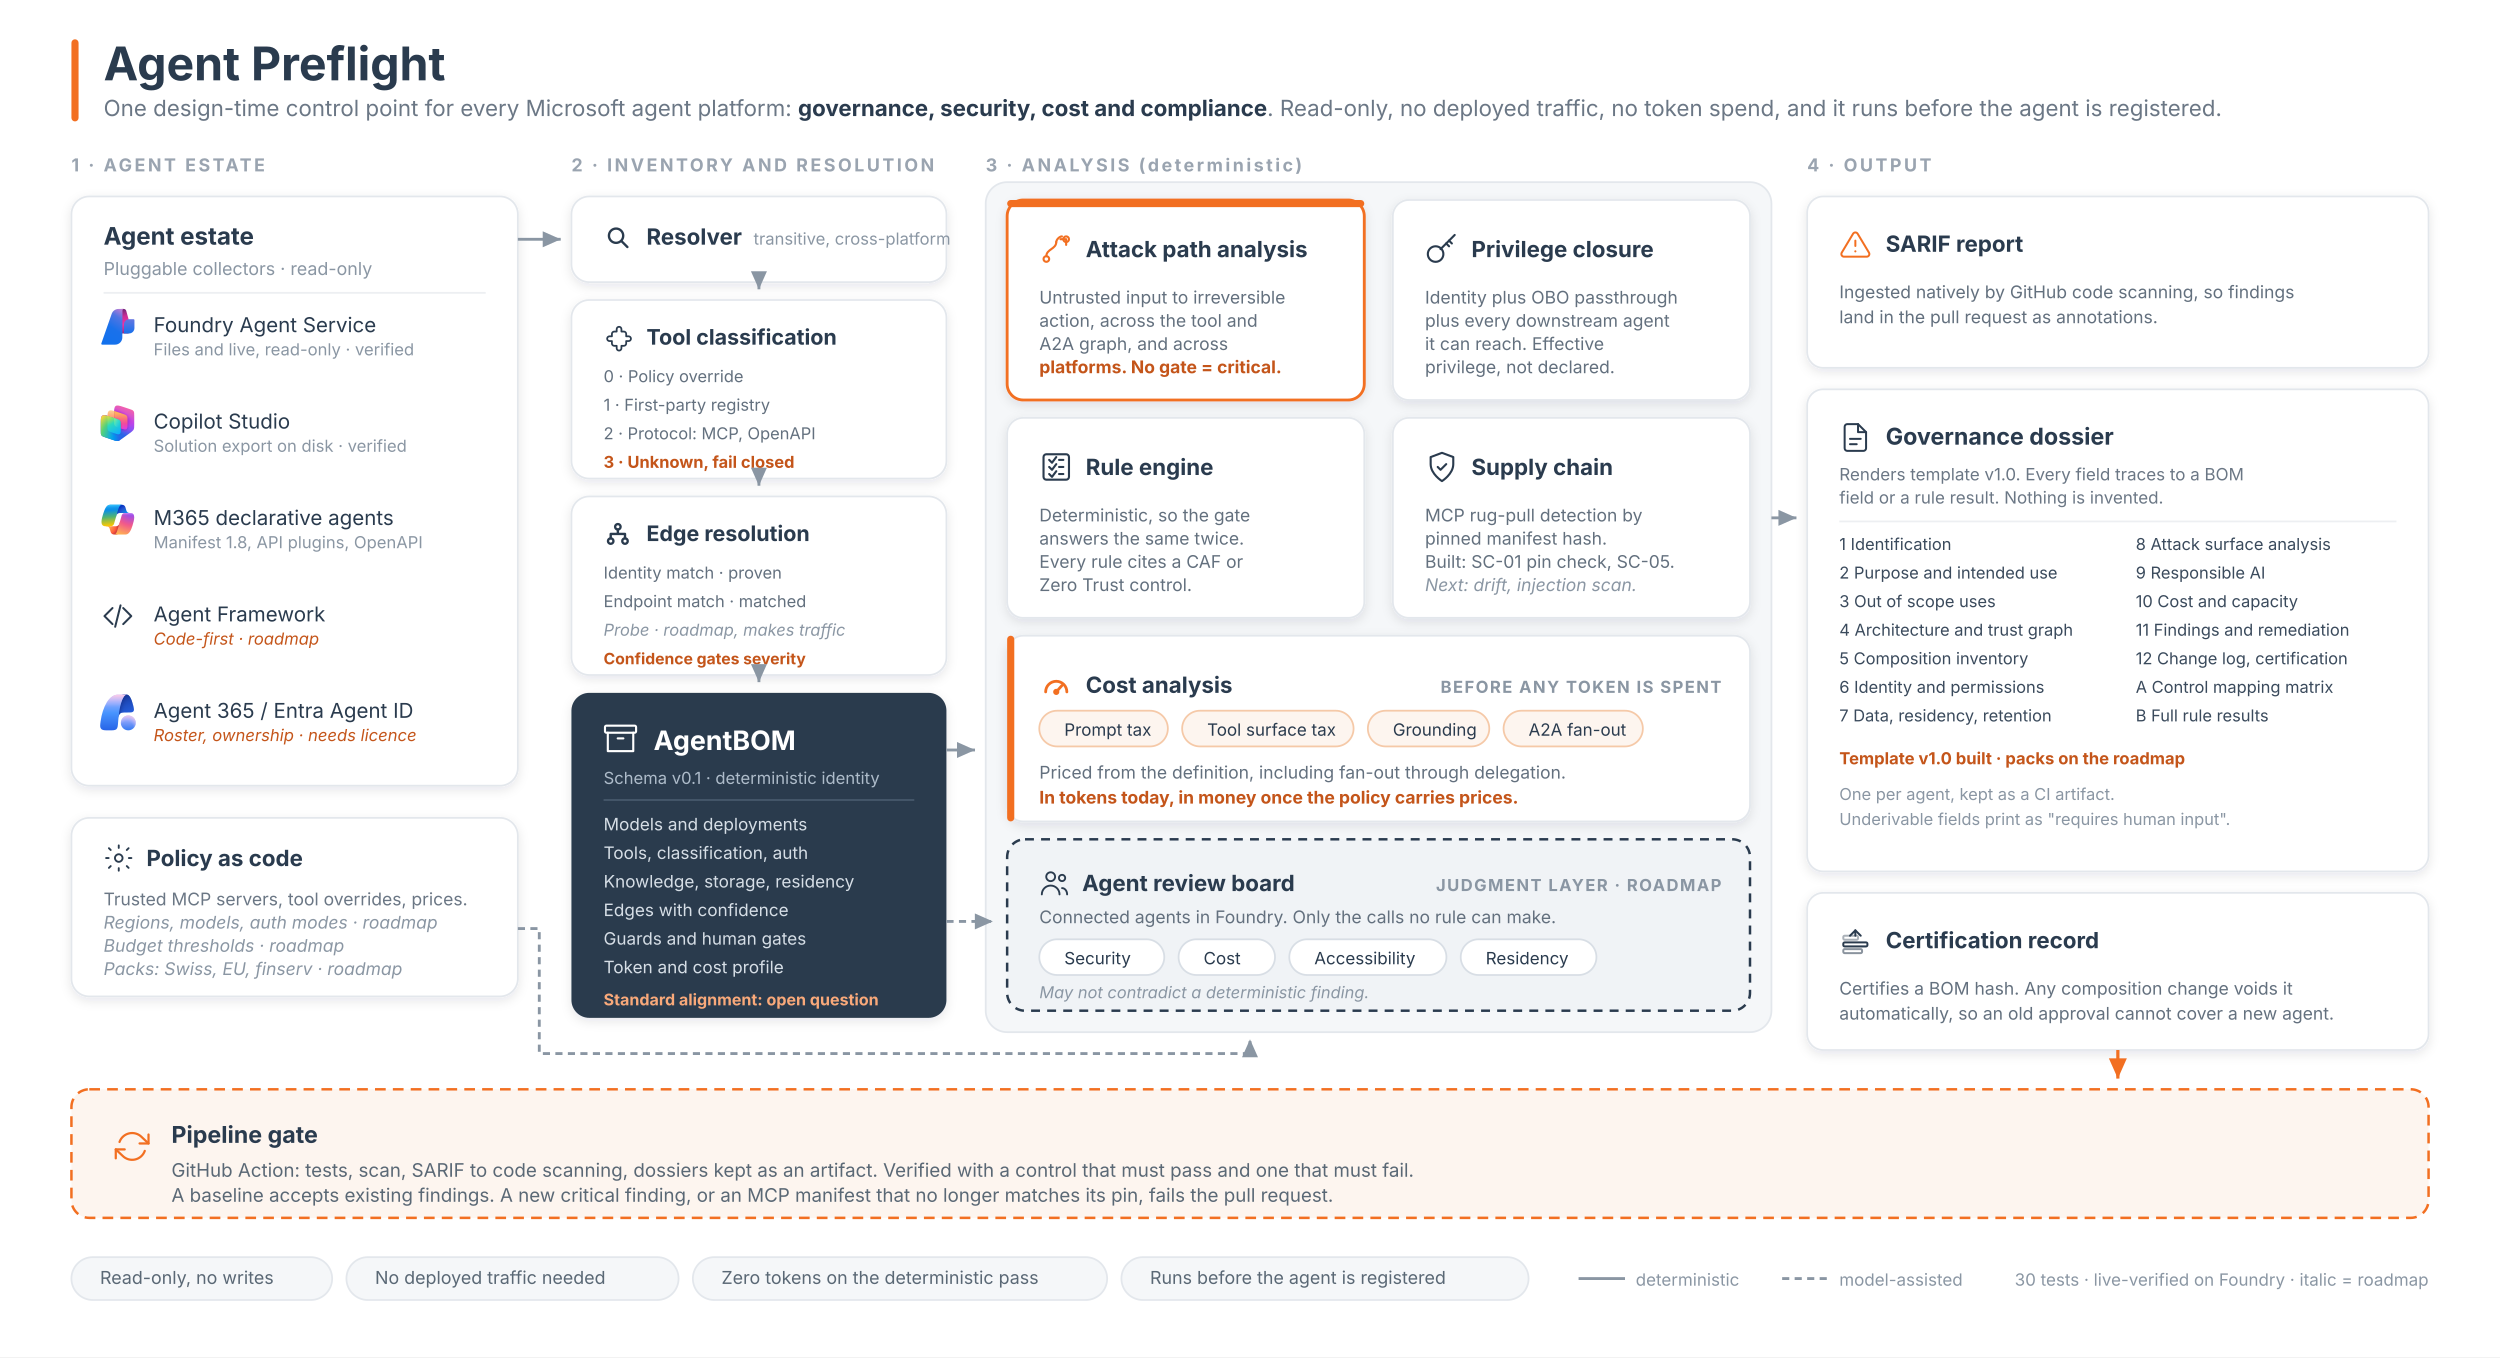
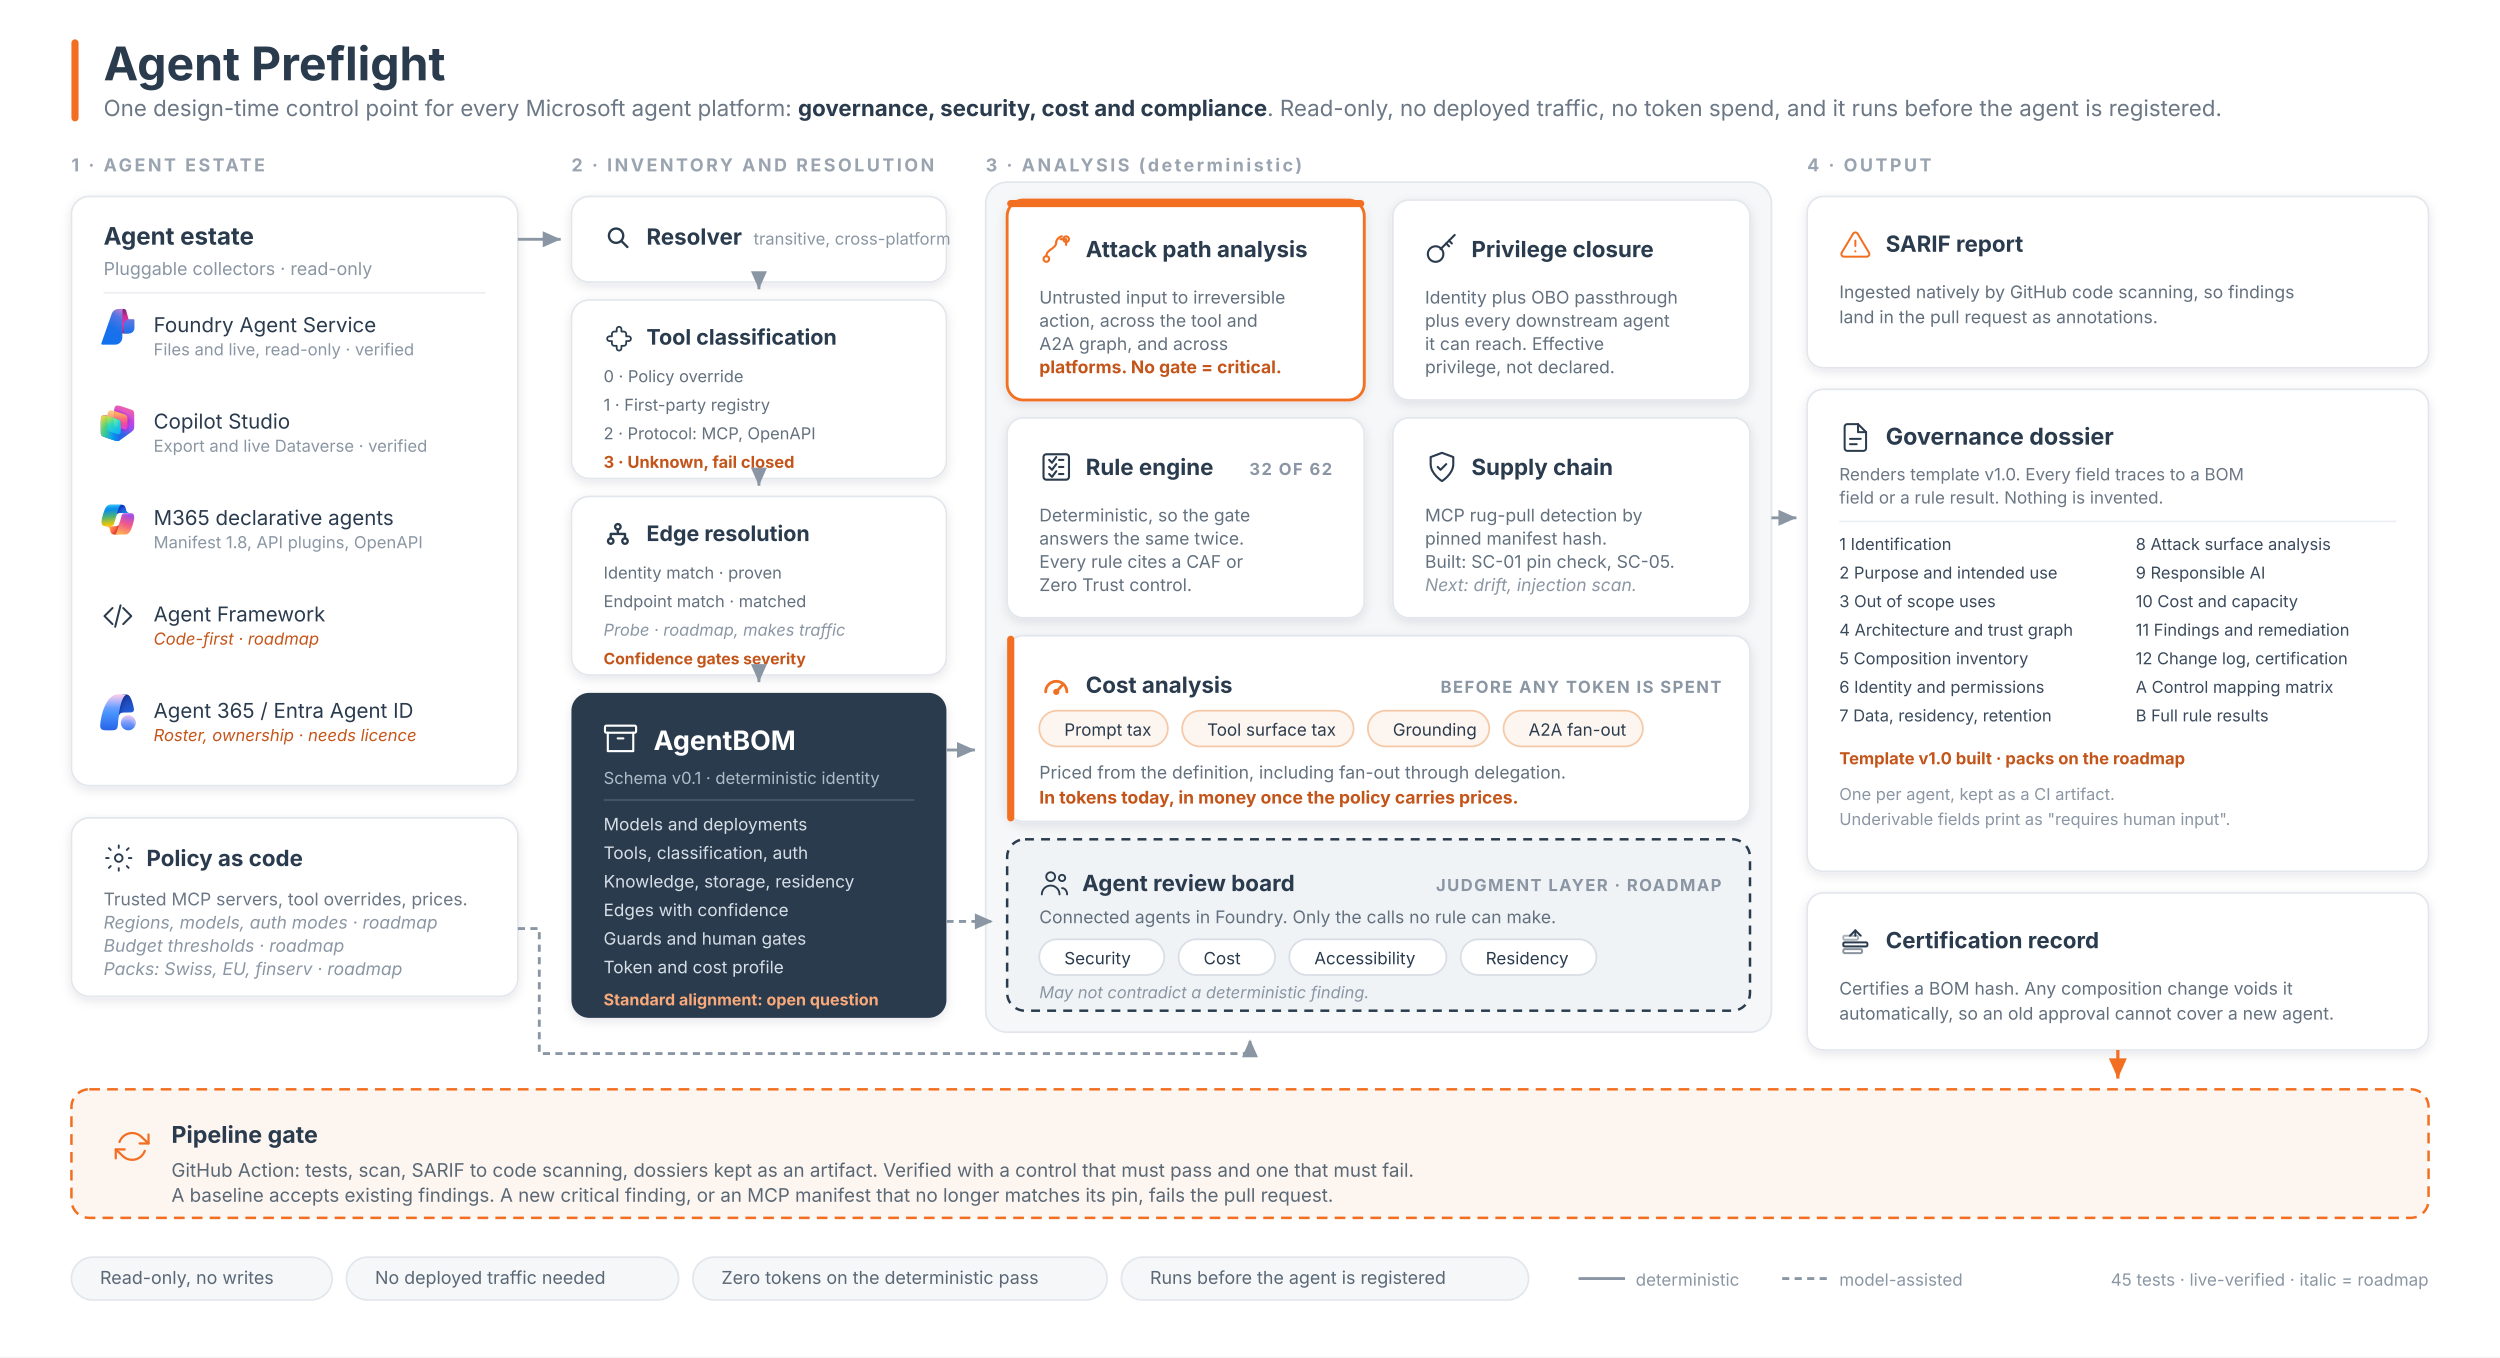
<svg xmlns="http://www.w3.org/2000/svg" viewBox="0 0 1400 760" width="1400" height="760" font-family="Segoe UI, Inter, system-ui, -apple-system, Arial, sans-serif">
  <defs>
    <filter id="sh" x="-20%" y="-20%" width="140%" height="140%">
      <feDropShadow dx="0" dy="2" stdDeviation="3" flood-color="#0B1B2B" flood-opacity="0.10" />
    </filter>
    <marker id="ah" viewBox="0 0 10 10" refX="9" refY="5" markerWidth="7" markerHeight="7" orient="auto-start-reverse">
      <path d="M0,1 L9,5 L0,9 z" fill="#8A96A3" />
    </marker>
    <marker id="aho" viewBox="0 0 10 10" refX="9" refY="5" markerWidth="7" markerHeight="7" orient="auto-start-reverse">
      <path d="M0,1 L9,5 L0,9 z" fill="#F26F21" />
    </marker>
    <symbol id="ico-brain" viewBox="0 0 24 24" fill="none" stroke="currentColor" stroke-width="1.5" stroke-linecap="round" stroke-linejoin="round">
      <path d="M12 5C12 3.343 13.343 2 15 2c1.657 0 3 1.343 3 3 1.105 0 2 .895 2 2v1.5c0 .828-.672 1.5-1.5 1.5H19v3c0 2.761-2.239 5-5 5h-4c-2.761 0-5-2.239-5-5V10H4.5C3.672 10 3 9.328 3 8.5V7c0-1.105.895-2 2-2 0-1.657 1.343-3 3-3 1.657 0 3 1.343 3 3h1z" />
      <line x1="9" y1="17" x2="9" y2="21" />
      <line x1="15" y1="17" x2="15" y2="21" />
      <line x1="9" y1="21" x2="15" y2="21" />
    </symbol>
    <symbol id="ico-puzzle" viewBox="0 0 24 24" fill="none" stroke="currentColor" stroke-width="1.5" stroke-linecap="round" stroke-linejoin="round">
      <path d="M19 11V9a2 2 0 0 0-2-2h-2V5a2 2 0 0 0-4 0v2H9a2 2 0 0 0-2 2v2H5a2 2 0 0 0 0 4h2v2a2 2 0 0 0 2 2h2v2a2 2 0 0 0 4 0v-2h2a2 2 0 0 0 2-2v-2h2a2 2 0 0 0 0-4h-2z" />
    </symbol>
    <symbol id="ico-code" viewBox="0 0 24 24" fill="none" stroke="currentColor" stroke-width="1.5" stroke-linecap="round" stroke-linejoin="round">
      <polyline points="16,18 22,12 16,6" />
      <polyline points="8,6 2,12 8,18" />
      <line x1="14" y1="4" x2="10" y2="20" />
    </symbol>
    <symbol id="ico-org" viewBox="0 0 24 24" fill="none" stroke="currentColor" stroke-width="2" stroke-linecap="round" stroke-linejoin="round">
      <circle cx="12" cy="6" r="2.3" />
      <circle cx="6" cy="18" r="2.3" />
      <circle cx="18" cy="18" r="2.3" />
      <path d="M12 8.3 V12 M6 12 H18 M6 12 V15.7 M18 12 V15.7" />
    </symbol>
    <symbol id="ico-search" viewBox="0 0 24 24" fill="none" stroke="currentColor" stroke-width="2" stroke-linecap="round" stroke-linejoin="round">
      <circle cx="10.5" cy="10.5" r="6" />
      <line x1="15" y1="15" x2="20" y2="20" />
    </symbol>
    <symbol id="ico-archive" viewBox="0 0 24 24" fill="none" stroke="currentColor" stroke-width="1.5" stroke-linecap="round" stroke-linejoin="round">
      <polyline points="21,8 21,21 3,21 3,8" />
      <rect x="1" y="3" width="22" height="5" rx="1" />
      <line x1="10" y1="12" x2="14" y2="12" />
    </symbol>
    <symbol id="ico-route" viewBox="0 0 24 24" fill="none" stroke="currentColor" stroke-width="1.5" stroke-linecap="round" stroke-linejoin="round">
      <circle cx="5" cy="19" r="2" />
      <circle cx="19" cy="5" r="2" />
      <path d="M5 17C5 12 12 12 12 7" />
      <path d="M12 7C12 5.343 14.343 3 16 3" />
      <polyline points="15,5 19,5 19,9" />
    </symbol>
    <symbol id="ico-key" viewBox="0 0 24 24" fill="none" stroke="currentColor" stroke-width="1.5" stroke-linecap="round" stroke-linejoin="round">
      <circle cx="7.5" cy="15.5" r="5.5" />
      <path d="M21 2L11 12" />
      <path d="M15 8l2 2" />
      <path d="M17 6l2 2" />
    </symbol>
    <symbol id="ico-checklist" viewBox="0 0 24 24" fill="none" stroke="currentColor" stroke-width="1.5" stroke-linecap="round" stroke-linejoin="round">
      <rect x="3" y="3" width="18" height="18" rx="2" />
      <polyline points="7,12 9,14 12,10" />
      <line x1="14" y1="12" x2="17" y2="12" />
      <polyline points="7,7 9,9 12,5" />
      <line x1="14" y1="7" x2="17" y2="7" />
      <polyline points="7,17 9,19 12,15" />
      <line x1="14" y1="17" x2="17" y2="17" />
    </symbol>
    <symbol id="ico-shield" viewBox="0 0 24 24" fill="none" stroke="currentColor" stroke-width="1.5" stroke-linecap="round" stroke-linejoin="round">
      <path d="M12 22C12 22 4 17 4 10V5l8-3 8 3v5c0 7-8 12-8 12z" />
      <polyline points="9,12 11,14 15,10" />
    </symbol>
    <symbol id="ico-people" viewBox="0 0 24 24" fill="none" stroke="currentColor" stroke-width="1.5" stroke-linecap="round" stroke-linejoin="round">
      <circle cx="9" cy="7" r="3.5" />
      <path d="M2 21c0-3.866 3.134-7 7-7s7 3.134 7 7" />
      <circle cx="18" cy="8" r="2.5" />
      <path d="M22 21c0-2.761-1.791-5-4-5" />
    </symbol>
    <symbol id="ico-settings" viewBox="0 0 24 24" fill="none" stroke="currentColor" stroke-width="1.5" stroke-linecap="round" stroke-linejoin="round">
      <circle cx="12" cy="12" r="3" />
      <path d="M12 2v2M12 20v2M4.22 4.22l1.42 1.42M18.36 18.36l1.42 1.42M2 12h2M20 12h2M4.22 19.78l1.42-1.42M18.36 5.64l1.42-1.42" />
    </symbol>
    <symbol id="ico-warning" viewBox="0 0 24 24" fill="none" stroke="currentColor" stroke-width="1.5" stroke-linecap="round" stroke-linejoin="round">
      <path d="M10.29 3.86L1.82 18a2 2 0 0 0 1.71 3h16.94a2 2 0 0 0 1.71-3L13.71 3.86a2 2 0 0 0-3.42 0z" />
      <line x1="12" y1="9" x2="12" y2="13" />
      <circle cx="12" cy="17" r="0.8" fill="currentColor" stroke="none" />
    </symbol>
    <symbol id="ico-document" viewBox="0 0 24 24" fill="none" stroke="currentColor" stroke-width="1.5" stroke-linecap="round" stroke-linejoin="round">
      <path d="M14 2H6a2 2 0 0 0-2 2v16a2 2 0 0 0 2 2h12a2 2 0 0 0 2-2V8z" />
      <polyline points="14,2 14,8 20,8" />
      <line x1="8" y1="13" x2="16" y2="13" />
      <line x1="8" y1="17" x2="13" y2="17" />
    </symbol>
    <symbol id="ico-version" viewBox="0 0 24 24" fill="none" stroke="currentColor" stroke-width="1.5" stroke-linecap="round" stroke-linejoin="round">
      <path d="M12 8V4l-4 4" />
      <path d="M12 4l4 4" />
      <rect x="3" y="13" width="18" height="3" rx="1" />
      <rect x="3" y="18" width="14" height="3" rx="1" opacity="0.55" />
      <rect x="3" y="8" width="11" height="3" rx="1" opacity="0.4" />
    </symbol>
    <symbol id="ico-refresh" viewBox="0 0 24 24" fill="none" stroke="currentColor" stroke-width="1.5" stroke-linecap="round" stroke-linejoin="round">
      <polyline points="23,4 23,10 17,10" />
      <polyline points="1,20 1,14 7,14" />
      <path d="M3.51 9a9 9 0 0 1 14.85-3.36L23 10M1 14l4.64 4.36A9 9 0 0 0 20.49 15" />
    </symbol>
    <symbol id="ico-gauge" viewBox="0 0 24 24" fill="none" stroke="currentColor" stroke-width="2" stroke-linecap="round" stroke-linejoin="round">
      <path d="M4.5 17 A7.5 7.5 0 0 1 19.5 17" />
      <line x1="12" y1="17" x2="16" y2="12.5" />
      <circle cx="12" cy="17" r="1.2" />
    </symbol>
    <symbol id="ico-foundry" viewBox="0 0 18 18">
      <defs>
        <linearGradient id="fd1" x1="-603.563" y1="-218.378" x2="-606.6" y2="-206.22" gradientTransform="translate(617.126 -205.758) scale(1 -1)" gradientUnits="userSpaceOnUse">
          <stop offset="0" stop-color="#712575" />
          <stop offset=".18" stop-color="#bf2c92" />
          <stop offset=".4" stop-color="#f131a5" />
          <stop offset=".72" stop-color="#c92d96" />
          <stop offset="1" stop-color="#712575" />
        </linearGradient>
        <linearGradient id="fd2" x1="-602.412" y1="-206.025" x2="-602.412" y2="-223.175" gradientTransform="translate(617.126 -205.758) scale(1 -1)" gradientUnits="userSpaceOnUse">
          <stop offset="0" stop-color="#da7ed0" />
          <stop offset=".3" stop-color="#6276e1" />
          <stop offset=".67" stop-color="#1d71eb" />
          <stop offset="1" stop-color="#1171ed" />
        </linearGradient>
        <linearGradient id="fd3" x1="-603.438" y1="-206.414" x2="-614.807" y2="-224.644" gradientTransform="translate(617.126 -205.758) scale(1 -1)" gradientUnits="userSpaceOnUse">
          <stop offset="0" stop-color="#da7ed0" />
          <stop offset=".25" stop-color="#5175e3" />
          <stop offset=".54" stop-color="#1a71eb" />
          <stop offset="1" stop-color="#1171ed" />
        </linearGradient>
      </defs>
      <path d="m12.061.012c.534,0,1.008.401,1.178.984s1.166,4.19,1.166,4.19v7.166h-3.607l.073-12.352h1.19v.012Z" fill="url(#fd1)" fill-rule="evenodd" />
      <path d="m17.356,5.611c0-.255-.206-.449-.449-.449h-2.126c-1.494,0-2.709,1.215-2.709,2.709v4.494h2.575c1.494,0,2.709-1.215,2.709-2.709v-4.045Z" fill="url(#fd2)" />
      <path d="m12.061.012c-.413,0-.741.328-.741.741l-.073,13.64c0,1.992-1.615,3.607-3.607,3.607H1.093c-.316,0-.522-.304-.425-.595L5.915,2.429C6.425.984,7.785.012,9.316.012h2.757-.012Z" fill="url(#fd3)" fill-rule="evenodd" />
    </symbol>
    <symbol id="ico-cstudio" viewBox="0 0 96 96">
      <defs>
        <linearGradient id="cs0" x1="53.5" y1="77" x2="81" y2="10" gradientUnits="userSpaceOnUse">
          <stop stop-color="#2764E7" />
          <stop offset="0.307" stop-color="#8B52F4" />
          <stop offset="0.545" stop-color="#BB45EA" />
          <stop offset="0.804" stop-color="#DB56C6" />
          <stop offset="1" stop-color="#F462AB" />
        </linearGradient>
        <radialGradient id="cs1" cx="0" cy="0" r="1" gradientUnits="userSpaceOnUse" gradientTransform="translate(52.5 45) rotate(43.8065) scale(33.9485 21.4653)">
          <stop offset="0.549" stop-color="#5B2AB5" />
          <stop offset="1" stop-color="#A931D8" stop-opacity="0" />
        </radialGradient>
        <radialGradient id="cs2" cx="0" cy="0" r="1" gradientUnits="userSpaceOnUse" gradientTransform="translate(44 34) rotate(17.7004) scale(49.3356 24.5964)">
          <stop offset="0.528" stop-color="#9529C2" />
          <stop offset="1" stop-color="#DD3CE2" stop-opacity="0" />
        </radialGradient>
        <radialGradient id="cs3" cx="0" cy="0" r="1" gradientUnits="userSpaceOnUse" gradientTransform="translate(61.3922 89.3373) rotate(-124.89) scale(82.0935 82.0935)">
          <stop stop-color="#2764E7" />
          <stop offset="0.225" stop-color="#0094F0" />
          <stop offset="0.443" stop-color="#19B2CE" />
          <stop offset="0.7" stop-color="#52D17C" />
          <stop offset="1" stop-color="#FFD638" />
        </radialGradient>
        <linearGradient id="cs4" x1="19.544" y1="82.71" x2="53.845" y2="82.71" gradientUnits="userSpaceOnUse">
          <stop stop-color="#16BBDA" stop-opacity="0" />
          <stop offset="0.535" stop-color="#0094F0" />
          <stop offset="1" stop-color="#2764E7" />
        </linearGradient>
        <radialGradient id="cs5" cx="0" cy="0" r="1" gradientTransform="matrix(23 12.9998 8.90874 -13.0499 43 67.9995)" gradientUnits="userSpaceOnUse">
          <stop stop-color="#1B44B1" />
          <stop offset="1" stop-color="#367AF2" stop-opacity="0" />
        </radialGradient>
        <linearGradient id="cs6" x1="33.5" y1="32.5" x2="34" y2="13" gradientUnits="userSpaceOnUse">
          <stop stop-color="#FF9C70" />
          <stop offset="1" stop-color="#FFD394" />
        </linearGradient>
        <linearGradient id="cs8" x1="58" y1="20" x2="58.5" y2="64.5" gradientUnits="userSpaceOnUse">
          <stop stop-color="#FFB357" />
          <stop offset="0.38" stop-color="#FB6F7B" />
          <stop offset="0.66" stop-color="#F24A9D" />
          <stop offset="1" stop-color="#DD3CE2" />
        </linearGradient>
        <radialGradient id="cs9" cx="0" cy="0" r="1" gradientUnits="userSpaceOnUse" gradientTransform="translate(40 54) rotate(12.702) scale(24.0895 24.0895)">
          <stop offset="0.568" stop-color="#D7257D" />
          <stop offset="1" stop-color="#F462AB" stop-opacity="0" />
        </radialGradient>
        <linearGradient id="cs10" x1="50.03" y1="77.371" x2="20" y2="25.687" gradientUnits="userSpaceOnUse">
          <stop stop-color="#0FAFFF" />
          <stop offset="0.548" stop-color="#2BDABE" />
          <stop offset="0.766" stop-color="#88E06C" />
          <stop offset="1" stop-color="#FFD638" />
        </linearGradient>
        <linearGradient id="cs11" x1="36" y1="44.5" x2="53" y2="50.5" gradientUnits="userSpaceOnUse">
          <stop stop-color="#76EB95" />
          <stop offset="1" stop-color="#3BD5FF" stop-opacity="0" />
        </linearGradient>
      </defs>
      <path d="M64.324 4.774C52.312 0.77 46.305 -1.23 42.152 1.763C38 4.756 38 11.087 38 23.749V33.999L28.324 30.774C16.312 26.77 10.305 24.77 6.152 27.763C2 30.756 2 37.087 2 49.749V67.585C2 74.542 2 78.021 3.887 80.64C5.774 83.259 9.076 84.36 15.676 86.56L20.002 87.999L20 88.001L33.891 92.63C41.053 95.017 44.634 96.212 48.217 95.661C51.8 95.111 54.858 92.896 60.973 88.468L79.596 74.984C84.624 71.342 87.571 69.203 89.369 66.757C89.551 66.519 89.721 66.27 89.879 66.005C90.05 65.73 90.212 65.452 90.359 65.163C92 61.95 92 58.195 92 50.685V28.415C92 21.458 92.001 17.979 90.113 15.36C88.226 12.742 84.924 11.643 78.324 9.442L64.324 4.774Z" fill="url(#cs0)" />
      <path d="M64.324 4.774C52.312 0.77 46.305 -1.23 42.152 1.763C38 4.756 38 11.087 38 23.749V33.999L28.324 30.774C16.312 26.77 10.305 24.77 6.152 27.763C2 30.756 2 37.087 2 49.749V67.585C2 74.542 2 78.021 3.887 80.64C5.774 83.259 9.076 84.36 15.676 86.56L20.002 87.999L20 88.001L33.891 92.63C41.053 95.017 44.634 96.212 48.217 95.661C51.8 95.111 54.858 92.896 60.973 88.468L79.596 74.984C84.624 71.342 87.571 69.203 89.369 66.757C89.551 66.519 89.721 66.27 89.879 66.005C90.05 65.73 90.212 65.452 90.359 65.163C92 61.95 92 58.195 92 50.685V28.415C92 21.458 92.001 17.979 90.113 15.36C88.226 12.742 84.924 11.643 78.324 9.442L64.324 4.774Z" fill="url(#cs1)" />
      <path d="M64.324 4.774C52.312 0.77 46.305 -1.23 42.152 1.763C38 4.756 38 11.087 38 23.749V33.999L28.324 30.774C16.312 26.77 10.305 24.77 6.152 27.763C2 30.756 2 37.087 2 49.749V67.585C2 74.542 2 78.021 3.887 80.64C5.774 83.259 9.076 84.36 15.676 86.56L20.002 87.999L20 88.001L33.891 92.63C41.053 95.017 44.634 96.212 48.217 95.661C51.8 95.111 54.858 92.896 60.973 88.468L79.596 74.984C84.624 71.342 87.571 69.203 89.369 66.757C89.551 66.519 89.721 66.27 89.879 66.005C90.05 65.73 90.212 65.452 90.359 65.163C92 61.95 92 58.195 92 50.685V28.415C92 21.458 92.001 17.979 90.113 15.36C88.226 12.742 84.924 11.643 78.324 9.442L64.324 4.774Z" fill="url(#cs2)" />
      <path d="M56 54.415C56 47.458 56 43.979 54.112 41.36C52.225 38.742 48.925 37.642 42.325 35.441L28.325 30.775C16.312 26.771 10.306 24.768 6.153 27.762C2 30.755 2 37.086 2 49.748V67.585C2 74.542 2 78.021 3.888 80.639C5.775 83.258 9.075 84.358 15.675 86.558L29.675 91.225C41.688 95.229 47.694 97.231 51.847 94.238C56 91.245 56 84.914 56 72.251V54.415Z" fill="url(#cs3)" />
      <path d="M56 54.415C56 47.458 56 43.979 54.112 41.36C52.225 38.742 48.925 37.642 42.325 35.441L28.325 30.775C16.312 26.771 10.306 24.768 6.153 27.762C2 30.755 2 37.086 2 49.748V67.585C2 74.542 2 78.021 3.888 80.639C5.775 83.258 9.075 84.358 15.675 86.558L29.675 91.225C41.688 95.229 47.694 97.231 51.847 94.238C56 91.245 56 84.914 56 72.251V54.415Z" fill="url(#cs4)" />
      <path d="M92 50.685C92 58.195 92 61.95 90.359 65.163C90.212 65.452 90.05 65.73 89.879 66.005C89.721 66.27 89.551 66.519 89.369 66.757C87.571 69.203 84.624 71.342 79.596 74.983L60.973 88.468C54.858 92.896 51.8 95.111 48.217 95.661C44.634 96.212 41.053 95.017 33.891 92.63L25.216 89.739L20 88L20.002 87.999L16.782 86.928L15.222 86.407C8.923 84.307 5.73 83.198 3.887 80.64C2 78.021 2 74.542 2 67.585V49.749C2 48.432 2.001 47.184 2.006 46.001L56 61.501L92 35.001V50.685Z" fill="url(#cs5)" />
      <path d="M38.074 15.104C31.303 13.067 27.222 12.55 24.152 14.762C21.079 16.977 20.281 21.02 20.073 28.103C22.463 28.822 25.189 29.731 28.323 30.775L37.999 34V23.749C37.999 20.457 38.001 17.593 38.074 15.104Z" fill="url(#cs6)" />
      <path d="M38.074 15.104C38.001 17.592 38 20.456 38 23.748V41.585C38 48.542 38 52.021 39.888 54.64C41.775 57.258 45.076 58.359 51.676 60.559L56 62C64.003 64.668 68.004 66.001 70.84 64.141C71.011 64.028 71.177 63.909 71.338 63.782C74 61.68 74 57.462 74 49.026V41.415C74 34.458 74 30.979 72.112 28.36C70.225 25.742 66.924 24.641 60.324 22.441L46.324 17.774C43.19 16.73 40.464 15.822 38.074 15.104Z" fill="url(#cs8)" />
      <path d="M38.074 15.104C38.001 17.592 38 20.456 38 23.748V41.585C38 48.542 38 52.021 39.888 54.64C41.775 57.258 45.076 58.359 51.676 60.559L56 62C64.003 64.668 68.004 66.001 70.84 64.141C71.011 64.028 71.177 63.909 71.338 63.782C74 61.68 74 57.462 74 49.026V41.415C74 34.458 74 30.979 72.112 28.36C70.225 25.742 66.924 24.641 60.324 22.441L46.324 17.774C43.19 16.73 40.464 15.822 38.074 15.104Z" fill="url(#cs9)" />
      <path d="M20.074 28.104C20.001 30.592 20 33.456 20 36.748V54.585C20 61.542 20 65.021 21.888 67.64C23.775 70.258 27.076 71.359 33.676 73.559L37.975 74.992C46.001 77.667 50.015 79.005 52.855 77.131C53.016 77.025 53.172 76.912 53.324 76.793C56 74.691 56 70.461 56 62V54.415C56 47.458 56 43.979 54.112 41.36C52.225 38.742 48.924 37.641 42.324 35.441L28.324 30.774C25.19 29.73 22.464 28.823 20.074 28.104Z" fill="url(#cs10)" />
      <path d="M38 41.585C38 48.542 38 52.021 39.888 54.64C41.775 57.258 45.076 58.358 51.676 60.559L56 62V54.415C56 47.458 56 43.979 54.112 41.36C52.225 38.742 48.924 37.641 42.324 35.441L38 34V41.585Z" fill="url(#cs11)" />
    </symbol>
    <symbol id="ico-m365copilot" viewBox="0 0 48 48">
      <defs>
        <radialGradient id="mc0" cx="0" cy="0" r="1" gradientUnits="userSpaceOnUse" gradientTransform="translate(38.005 20.5144) rotate(-129.304) scale(17.3033 16.2706)">
          <stop offset="0.096" stop-color="#00AEFF" />
          <stop offset="0.773" stop-color="#2253CE" />
          <stop offset="1" stop-color="#0736C4" />
        </radialGradient>
        <radialGradient id="mc1" cx="0" cy="0" r="1" gradientUnits="userSpaceOnUse" gradientTransform="translate(11.1215 32.8171) rotate(51.84) scale(15.9912 15.5119)">
          <stop stop-color="#FFB657" />
          <stop offset="0.634" stop-color="#FF5F3D" />
          <stop offset="0.923" stop-color="#C02B3C" />
        </radialGradient>
        <linearGradient id="mc2" x1="12.5" y1="7.5" x2="14.788" y2="33.975" gradientUnits="userSpaceOnUse">
          <stop offset="0.156" stop-color="#0D91E1" />
          <stop offset="0.487" stop-color="#52B471" />
          <stop offset="0.652" stop-color="#98BD42" />
          <stop offset="0.937" stop-color="#FFC800" />
        </linearGradient>
        <linearGradient id="mc3" x1="14.5" y1="4" x2="15.75" y2="32.885" gradientUnits="userSpaceOnUse">
          <stop stop-color="#3DCBFF" />
          <stop offset="0.247" stop-color="#0588F7" stop-opacity="0" />
        </linearGradient>
        <radialGradient id="mc4" cx="0" cy="0" r="1" gradientUnits="userSpaceOnUse" gradientTransform="translate(41.3187 12.2813) rotate(109.274) scale(38.3873 45.9867)">
          <stop offset="0.066" stop-color="#8C48FF" />
          <stop offset="0.5" stop-color="#F2598A" />
          <stop offset="0.896" stop-color="#FFB152" />
        </radialGradient>
        <linearGradient id="mc5" x1="42.586" y1="13.346" x2="42.569" y2="21.215" gradientUnits="userSpaceOnUse">
          <stop offset="0.058" stop-color="#F8ADFA" />
          <stop offset="0.708" stop-color="#A86EDD" stop-opacity="0" />
        </linearGradient>
      </defs>
      <path d="M34.142 7.325C33.563 5.354 31.755 4 29.7 4L28.349 4C26.114 4 24.198 5.596 23.795 7.794L21.48 20.407L22.055 18.442C22.632 16.468 24.442 15.111 26.499 15.111H34.352L37.646 16.394L40.821 15.111H39.895C37.84 15.111 36.032 13.757 35.453 11.786L34.142 7.325Z" fill="url(#mc0)" />
      <path d="M14.331 40.656C14.903 42.637 16.716 44 18.778 44H21.649C24.159 44 26.212 41.999 26.277 39.489L26.589 27.327L25.935 29.56C25.358 31.533 23.548 32.889 21.492 32.889L13.573 32.889L10.75 31.357L7.693 32.889H8.605C10.666 32.889 12.48 34.252 13.052 36.233L14.331 40.656Z" fill="url(#mc1)" />
      <path d="M29.499 4H13.46C8.877 4 6.128 10.057 4.295 16.113C2.123 23.289 -0.719 32.885 7.503 32.885H14.428C16.498 32.885 18.315 31.517 18.884 29.527C20.088 25.314 22.198 17.965 23.855 12.371C24.698 9.528 25.399 7.087 26.476 5.566C27.08 4.714 28.086 4 29.499 4Z" fill="url(#mc2)" />
      <path d="M29.499 4H13.46C8.877 4 6.128 10.057 4.295 16.113C2.123 23.289 -0.719 32.885 7.503 32.885H14.428C16.498 32.885 18.315 31.517 18.884 29.527C20.088 25.314 22.198 17.965 23.855 12.371C24.698 9.528 25.399 7.087 26.476 5.566C27.08 4.714 28.086 4 29.499 4Z" fill="url(#mc3)" />
      <path d="M18.498 44H34.537C39.12 44 41.87 37.942 43.703 31.885C45.874 24.708 48.716 15.11 40.495 15.11H33.569C31.5 15.11 29.683 16.478 29.114 18.468C27.91 22.682 25.8 30.032 24.142 35.627C23.3 38.471 22.598 40.913 21.521 42.434C20.918 43.286 19.911 44 18.498 44Z" fill="url(#mc4)" />
      <path d="M18.498 44H34.537C39.12 44 41.87 37.942 43.703 31.885C45.874 24.708 48.716 15.11 40.495 15.11H33.569C31.5 15.11 29.683 16.478 29.114 18.468C27.91 22.682 25.8 30.032 24.142 35.627C23.3 38.471 22.598 40.913 21.521 42.434C20.918 43.286 19.911 44 18.498 44Z" fill="url(#mc5)" />
    </symbol>
    <symbol id="ico-agent365" viewBox="0 0 96 96">
      <defs>
        <linearGradient id="a30" x1="62" y1="5.5" x2="87" y2="64.5" gradientUnits="userSpaceOnUse">
          <stop stop-color="#1B44B1" />
          <stop offset="1" stop-color="#2764E7" />
        </linearGradient>
        <radialGradient id="a31" cx="0" cy="0" r="1" gradientUnits="userSpaceOnUse" gradientTransform="translate(80.5 71) rotate(-92.0166) scale(71.0441 31.9304)">
          <stop offset="0.539" stop-color="#2052CB" stop-opacity="0" />
          <stop offset="1" stop-color="#163697" />
        </radialGradient>
        <linearGradient id="a32" x1="96.602" y1="96" x2="96.713" y2="56" gradientUnits="userSpaceOnUse">
          <stop stop-color="#367AF2" />
          <stop offset="1" stop-color="#BABAFF" />
        </linearGradient>
        <radialGradient id="a33" cx="0" cy="0" r="1" gradientUnits="userSpaceOnUse" gradientTransform="translate(71 93.7778) rotate(-74.268) scale(40.9795 35.3954)">
          <stop offset="0.514" stop-color="#BABAFF" stop-opacity="0" />
          <stop offset="1" stop-color="#FECBE6" />
        </radialGradient>
        <linearGradient id="a34" x1="57" y1="0" x2="57" y2="96" gradientUnits="userSpaceOnUse">
          <stop stop-color="#BABAFF" />
          <stop offset="0.513" stop-color="#4894FE" />
          <stop offset="1" stop-color="#2764E7" />
        </linearGradient>
        <linearGradient id="a35" x1="51" y1="33.5" x2="51" y2="0" gradientUnits="userSpaceOnUse">
          <stop stop-color="#BABAFF" stop-opacity="0" />
          <stop offset="1" stop-color="#FECBE6" />
        </linearGradient>
      </defs>
      <path d="M48.627 23.992C48.443 16.956 48.351 13.439 49.351 10.631C50.915 6.241 54.315 2.751 58.663 1.073C61.443 0 64.962 0 72 0C79.11 0 85.263 12.511 89.409 29.936C91.309 37.924 92.26 41.918 89.858 44.959C87.455 48 83.095 48 74.375 48H65C55.652 48 51.192 50.024 49.621 62.007L48.627 23.992Z" fill="url(#a30)" />
      <path d="M48.627 23.992C48.443 16.956 48.351 13.439 49.351 10.631C50.915 6.241 54.315 2.751 58.663 1.073C61.443 0 64.962 0 72 0C79.11 0 85.263 12.511 89.409 29.936C91.309 37.924 92.26 41.918 89.858 44.959C87.455 48 83.095 48 74.375 48H65C55.652 48 51.192 50.024 49.621 62.007L48.627 23.992Z" fill="url(#a31)" />
      <path d="M56 76C56 64.954 64.954 56 76 56C87.046 56 96 64.954 96 76C96 87.046 87.046 96 76 96C64.954 96 56 87.046 56 76Z" fill="url(#a32)" />
      <path d="M56 76C56 64.954 64.954 56 76 56C87.046 56 96 64.954 96 76C96 87.046 87.046 96 76 96C64.954 96 56 87.046 56 76Z" fill="url(#a33)" />
      <path d="M48 0C25.334 0 6.897 31.712 1.561 72.064C0.173 82.567 -0.522 87.819 3.063 91.91C6.649 96 12.432 96 24 96C35.135 96 40.703 96 44.161 92.77C47.62 89.541 48.02 83.698 48.82 72.013C51.476 33.214 60.354 0 72 0H48Z" fill="url(#a34)" />
      <path d="M48 0C25.334 0 6.897 31.712 1.561 72.064C0.173 82.567 -0.522 87.819 3.063 91.91C6.649 96 12.432 96 24 96C35.135 96 40.703 96 44.161 92.77C47.62 89.541 48.02 83.698 48.82 72.013C51.476 33.214 60.354 0 72 0H48Z" fill="url(#a35)" />
    </symbol>
  </defs>
  <rect width="1400" height="760" fill="#FFFFFF" />
  <rect x="40" y="22" width="4" height="46" rx="2" fill="#F26F21" />
  <text x="58" y="45" font-size="26" font-weight="700" fill="#2A3B4E">Agent Preflight</text>
  <text x="58" y="65" font-size="12.5" fill="#6B7785">One design-time control point for every Microsoft agent platform: <tspan font-weight="700" fill="#2A3B4E">governance, security, cost and compliance</tspan>. Read-only, no deployed traffic, no token spend, and it runs before the agent is registered.</text>
  <text x="40" y="96" font-size="10" font-weight="700" letter-spacing="1.4" fill="#9AA4B0">1 · AGENT ESTATE</text>
  <text x="320" y="96" font-size="10" font-weight="700" letter-spacing="1.4" fill="#9AA4B0">2 · INVENTORY AND RESOLUTION</text>
  <text x="552" y="96" font-size="10" font-weight="700" letter-spacing="1.4" fill="#9AA4B0">3 · ANALYSIS  (deterministic)</text>
  <text x="1012" y="96" font-size="10" font-weight="700" letter-spacing="1.4" fill="#9AA4B0">4 · OUTPUT</text>
  <rect x="552" y="102" width="440" height="476" rx="12" fill="#F5F7F9" stroke="#E3E7EC" />
  <rect x="40" y="110" width="250" height="330" rx="10" fill="#FFFFFF" stroke="#E3E7EC" filter="url(#sh)" />
  <text x="58" y="137" font-size="13.5" font-weight="700" fill="#2A3B4E">Agent estate</text>
  <text x="58" y="154" font-size="10" fill="#8A96A3">Pluggable collectors · read-only</text>
  <line x1="58" y1="164" x2="272" y2="164" stroke="#EDEFF2" />
  <use href="#ico-foundry" x="56" y="173" width="20" height="20" />
  <text x="86" y="186" font-size="11.5" fill="#2A3B4E">Foundry Agent Service</text>
  <text x="86" y="199" font-size="9.3" fill="#8A96A3">Files and live, read-only · verified</text>
  <use href="#ico-cstudio" x="56" y="227" width="20" height="20" />
  <text x="86" y="240" font-size="11.5" fill="#2A3B4E">Copilot Studio</text>
-   <text x="86" y="253" font-size="9.3" fill="#8A96A3">Solution export on disk · verified</text>
+   <text x="86" y="253" font-size="9.3" fill="#8A96A3">Export and live Dataverse · verified</text>
  <use href="#ico-m365copilot" x="56" y="281" width="20" height="20" />
  <text x="86" y="294" font-size="11.5" fill="#2A3B4E">M365 declarative agents</text>
  <text x="86" y="307" font-size="9.3" fill="#8A96A3">Manifest 1.8, API plugins, OpenAPI</text>
  <use href="#ico-code" x="57" y="336" width="18" height="18" color="#2A3B4E" />
  <text x="86" y="348" font-size="11.5" fill="#2A3B4E">Agent Framework</text>
  <text x="86" y="361" font-size="9.3" fill="#C4551A" font-style="italic">Code-first · roadmap</text>
  <use href="#ico-agent365" x="56" y="389" width="20" height="20" />
  <text x="86" y="402" font-size="11.5" fill="#2A3B4E">Agent 365 / Entra Agent ID</text>
  <text x="86" y="415" font-size="9.3" fill="#C4551A" font-style="italic">Roster, ownership · needs licence</text>
  <rect x="40" y="458" width="250" height="100" rx="10" fill="#FFFFFF" stroke="#E3E7EC" filter="url(#sh)" />
  <use href="#ico-settings" x="58" y="472" width="17" height="17" color="#2A3B4E" />
  <text x="82" y="485" font-size="12.5" font-weight="700" fill="#2A3B4E">Policy as code</text>
  <text x="58" y="507" font-size="9.8" fill="#6B7785">Trusted MCP servers, tool overrides, prices.</text>
  <text x="58" y="520" font-size="9.8" fill="#8A96A3" font-style="italic">Regions, models, auth modes · roadmap</text>
  <text x="58" y="533" font-size="9.8" fill="#8A96A3" font-style="italic">Budget thresholds · roadmap</text>
  <text x="58" y="546" font-size="9.8" fill="#8A96A3" font-style="italic">Packs: Swiss, EU, finserv · roadmap</text>
  <rect x="320" y="110" width="210" height="48" rx="10" fill="#FFFFFF" stroke="#E3E7EC" filter="url(#sh)" />
  <use href="#ico-search" x="338" y="125" width="16" height="16" color="#2A3B4E" />
  <text x="362" y="137" font-size="12.5" font-weight="700" fill="#2A3B4E">Resolver</text>
  <text x="422" y="137" font-size="9.3" fill="#8A96A3">transitive, cross-platform</text>
  <rect x="320" y="168" width="210" height="100" rx="10" fill="#FFFFFF" stroke="#E3E7EC" filter="url(#sh)" />
  <use href="#ico-puzzle" x="338" y="181" width="16" height="16" color="#2A3B4E" />
  <text x="362" y="193" font-size="12" font-weight="700" fill="#2A3B4E">Tool classification</text>
  <text x="338" y="214" font-size="9.2" fill="#63707E">0 · Policy override</text>
  <text x="338" y="230" font-size="9.2" fill="#63707E">1 · First-party registry</text>
  <text x="338" y="246" font-size="9.2" fill="#63707E">2 · Protocol: MCP, OpenAPI</text>
  <text x="338" y="262" font-size="9.2" font-weight="700" fill="#C4551A">3 · Unknown, fail closed</text>
  <rect x="320" y="278" width="210" height="100" rx="10" fill="#FFFFFF" stroke="#E3E7EC" filter="url(#sh)" />
  <use href="#ico-org" x="338" y="291" width="16" height="16" color="#2A3B4E" />
  <text x="362" y="303" font-size="12" font-weight="700" fill="#2A3B4E">Edge resolution</text>
  <text x="338" y="324" font-size="9.2" fill="#63707E">Identity match · proven</text>
  <text x="338" y="340" font-size="9.2" fill="#63707E">Endpoint match · matched</text>
  <text x="338" y="356" font-size="9.2" fill="#8A96A3" font-style="italic">Probe · roadmap, makes traffic</text>
  <text x="338" y="372" font-size="8.8" font-weight="700" fill="#C4551A">Confidence gates severity</text>
  <rect x="320" y="388" width="210" height="182" rx="10" fill="#2A3B4E" filter="url(#sh)" />
  <use href="#ico-archive" x="338" y="404" width="19" height="19" color="#FFFFFF" />
  <text x="366" y="420" font-size="15" font-weight="700" fill="#FFFFFF">AgentBOM</text>
  <text x="338" y="439" font-size="9.3" fill="#AEBCCA">Schema v0.1 · deterministic identity</text>
  <line x1="338" y1="448" x2="512" y2="448" stroke="#46586B" />
  <text x="338" y="465" font-size="9.6" fill="#D6DEE6">Models and deployments</text>
  <text x="338" y="481" font-size="9.6" fill="#D6DEE6">Tools, classification, auth</text>
  <text x="338" y="497" font-size="9.6" fill="#D6DEE6">Knowledge, storage, residency</text>
  <text x="338" y="513" font-size="9.6" fill="#D6DEE6">Edges with confidence</text>
  <text x="338" y="529" font-size="9.6" fill="#D6DEE6">Guards and human gates</text>
  <text x="338" y="545" font-size="9.6" fill="#D6DEE6">Token and cost profile</text>
  <text x="338" y="563" font-size="9" font-weight="700" fill="#F9A97A">Standard alignment: open question</text>
  <rect x="564" y="112" width="200" height="112" rx="9" fill="#FFFFFF" stroke="#F26F21" stroke-width="1.6" filter="url(#sh)" />
  <rect x="564" y="112" width="200" height="4" rx="2" fill="#F26F21" />
  <use href="#ico-route" x="582" y="130" width="19" height="19" color="#F26F21" />
  <text x="608" y="144" font-size="12.5" font-weight="700" fill="#2A3B4E">Attack path analysis</text>
  <text x="582" y="170" font-size="9.8" fill="#63707E">Untrusted input to irreversible</text>
  <text x="582" y="183" font-size="9.8" fill="#63707E">action, across the tool and</text>
  <text x="582" y="196" font-size="9.8" fill="#63707E">A2A graph, and across</text>
  <text x="582" y="209" font-size="9.8" font-weight="700" fill="#C4551A">platforms. No gate = critical.</text>
  <rect x="780" y="112" width="200" height="112" rx="9" fill="#FFFFFF" stroke="#E3E7EC" filter="url(#sh)" />
  <use href="#ico-key" x="798" y="130" width="19" height="19" color="#2A3B4E" />
  <text x="824" y="144" font-size="12.5" font-weight="700" fill="#2A3B4E">Privilege closure</text>
  <text x="798" y="170" font-size="9.8" fill="#63707E">Identity plus OBO passthrough</text>
  <text x="798" y="183" font-size="9.8" fill="#63707E">plus every downstream agent</text>
  <text x="798" y="196" font-size="9.8" fill="#63707E">it can reach. Effective</text>
  <text x="798" y="209" font-size="9.8" fill="#63707E">privilege, not declared.</text>
  <rect x="564" y="234" width="200" height="112" rx="9" fill="#FFFFFF" stroke="#E3E7EC" filter="url(#sh)" />
  <use href="#ico-checklist" x="582" y="252" width="19" height="19" color="#2A3B4E" />
  <text x="608" y="266" font-size="12.5" font-weight="700" fill="#2A3B4E">Rule engine</text>
+   <text x="746" y="266" font-size="9.3" font-weight="700" letter-spacing="0.8" text-anchor="end" fill="#8A96A3">32 OF 62</text>
  <text x="582" y="292" font-size="9.8" fill="#63707E">Deterministic, so the gate</text>
  <text x="582" y="305" font-size="9.8" fill="#63707E">answers the same twice.</text>
  <text x="582" y="318" font-size="9.8" fill="#63707E">Every rule cites a CAF or</text>
  <text x="582" y="331" font-size="9.8" fill="#63707E">Zero Trust control.</text>
  <rect x="780" y="234" width="200" height="112" rx="9" fill="#FFFFFF" stroke="#E3E7EC" filter="url(#sh)" />
  <use href="#ico-shield" x="798" y="252" width="19" height="19" color="#2A3B4E" />
  <text x="824" y="266" font-size="12.5" font-weight="700" fill="#2A3B4E">Supply chain</text>
  <text x="798" y="292" font-size="9.8" fill="#63707E">MCP rug-pull detection by</text>
  <text x="798" y="305" font-size="9.8" fill="#63707E">pinned manifest hash.</text>
  <text x="798" y="318" font-size="9.8" fill="#63707E">Built: SC-01 pin check, SC-05.</text>
  <text x="798" y="331" font-size="9.8" fill="#8A96A3" font-style="italic">Next: drift, injection scan.</text>
  <rect x="564" y="356" width="416" height="104" rx="9" fill="#FFFFFF" stroke="#E3E7EC" filter="url(#sh)" />
  <rect x="564" y="356" width="4" height="104" rx="2" fill="#F26F21" />
  <use href="#ico-gauge" x="582" y="374" width="19" height="19" color="#F26F21" />
  <text x="608" y="388" font-size="12.5" font-weight="700" fill="#2A3B4E">Cost analysis</text>
  <text x="964" y="388" font-size="9.3" font-weight="700" letter-spacing="0.8" text-anchor="end" fill="#8A96A3">BEFORE ANY TOKEN IS SPENT</text>
  <g font-size="9.5" fill="#2A3B4E">
    <rect x="582" y="398" width="72" height="20" rx="10" fill="#FDF5EF" stroke="#F5C9A8" />
    <text x="596" y="412">Prompt tax</text>
    <rect x="662" y="398" width="96" height="20" rx="10" fill="#FDF5EF" stroke="#F5C9A8" />
    <text x="676" y="412">Tool surface tax</text>
    <rect x="766" y="398" width="68" height="20" rx="10" fill="#FDF5EF" stroke="#F5C9A8" />
    <text x="780" y="412">Grounding</text>
    <rect x="842" y="398" width="78" height="20" rx="10" fill="#FDF5EF" stroke="#F5C9A8" />
    <text x="856" y="412">A2A fan-out</text>
  </g>
  <text x="582" y="436" font-size="9.8" fill="#63707E">Priced from the definition, including fan-out through delegation.</text>
  <text x="582" y="450" font-size="9.8" font-weight="700" fill="#C4551A">In tokens today, in money once the policy carries prices.</text>
  <rect x="564" y="470" width="416" height="96" rx="10" fill="#F0F3F6" stroke="#2A3B4E" stroke-width="1.4" stroke-dasharray="5 4" />
  <use href="#ico-people" x="582" y="486" width="17" height="17" color="#2A3B4E" />
  <text x="606" y="499" font-size="12.5" font-weight="700" fill="#2A3B4E">Agent review board</text>
  <text x="964" y="499" font-size="9.3" font-weight="700" letter-spacing="0.8" text-anchor="end" fill="#8A96A3">JUDGMENT LAYER · ROADMAP</text>
  <text x="582" y="517" font-size="9.8" fill="#63707E">Connected agents in Foundry. Only the calls no rule can make.</text>
  <g font-size="9.5" fill="#2A3B4E">
    <rect x="582" y="526" width="70" height="20" rx="10" fill="#FFFFFF" stroke="#D8DEE5" />
    <text x="596" y="540">Security</text>
    <rect x="660" y="526" width="54" height="20" rx="10" fill="#FFFFFF" stroke="#D8DEE5" />
    <text x="674" y="540">Cost</text>
    <rect x="722" y="526" width="88" height="20" rx="10" fill="#FFFFFF" stroke="#D8DEE5" />
    <text x="736" y="540">Accessibility</text>
    <rect x="818" y="526" width="76" height="20" rx="10" fill="#FFFFFF" stroke="#D8DEE5" />
    <text x="832" y="540">Residency</text>
  </g>
  <text x="582" y="559" font-size="9.2" font-style="italic" fill="#8A96A3">May not contradict a deterministic finding.</text>
  <rect x="1012" y="110" width="348" height="96" rx="9" fill="#FFFFFF" stroke="#E3E7EC" filter="url(#sh)" />
  <use href="#ico-warning" x="1030" y="128" width="18" height="18" color="#F26F21" />
  <text x="1056" y="141" font-size="12.5" font-weight="700" fill="#2A3B4E">SARIF report</text>
  <text x="1030" y="167" font-size="9.8" fill="#63707E">Ingested natively by GitHub code scanning, so findings</text>
  <text x="1030" y="181" font-size="9.8" fill="#63707E">land in the pull request as annotations.</text>
  <rect x="1012" y="218" width="348" height="270" rx="9" fill="#FFFFFF" stroke="#E3E7EC" filter="url(#sh)" />
  <use href="#ico-document" x="1030" y="236" width="18" height="18" color="#2A3B4E" />
  <text x="1056" y="249" font-size="13" font-weight="700" fill="#2A3B4E">Governance dossier</text>
  <text x="1030" y="269" font-size="9.5" fill="#6B7785">Renders template v1.0. Every field traces to a BOM</text>
  <text x="1030" y="282" font-size="9.5" fill="#6B7785">field or a rule result. Nothing is invented.</text>
  <line x1="1030" y1="292" x2="1342" y2="292" stroke="#EDEFF2" />
  <g font-size="9.2" fill="#3A4A5C">
    <text x="1030" y="308">1   Identification</text>
    <text x="1030" y="324">2   Purpose and intended use</text>
    <text x="1030" y="340">3   Out of scope uses</text>
    <text x="1030" y="356">4   Architecture and trust graph</text>
    <text x="1030" y="372">5   Composition inventory</text>
    <text x="1030" y="388">6   Identity and permissions</text>
    <text x="1030" y="404">7   Data, residency, retention</text>
    <text x="1196" y="308">8    Attack surface analysis</text>
    <text x="1196" y="324">9    Responsible AI</text>
    <text x="1196" y="340">10  Cost and capacity</text>
    <text x="1196" y="356">11  Findings and remediation</text>
    <text x="1196" y="372">12  Change log, certification</text>
    <text x="1196" y="388">A    Control mapping matrix</text>
    <text x="1196" y="404">B    Full rule results</text>
  </g>
  <text x="1030" y="428" font-size="9.3" font-weight="700" fill="#C4551A">Template v1.0 built · packs on the roadmap</text>
  <text x="1030" y="448" font-size="9.2" fill="#8A96A3">One per agent, kept as a CI artifact.</text>
  <text x="1030" y="462" font-size="9.2" fill="#8A96A3">Underivable fields print as "requires human input".</text>
  <rect x="1012" y="500" width="348" height="88" rx="9" fill="#FFFFFF" stroke="#E3E7EC" filter="url(#sh)" />
  <use href="#ico-version" x="1030" y="518" width="18" height="18" color="#2A3B4E" />
  <text x="1056" y="531" font-size="12.5" font-weight="700" fill="#2A3B4E">Certification record</text>
  <text x="1030" y="557" font-size="9.8" fill="#63707E">Certifies a BOM hash. Any composition change voids it</text>
  <text x="1030" y="571" font-size="9.8" fill="#63707E">automatically, so an old approval cannot cover a new agent.</text>
  <path d="M290,134 L314,134" stroke="#8A96A3" stroke-width="1.6" fill="none" marker-end="url(#ah)" />
  <path d="M425,158 L425,162" stroke="#8A96A3" stroke-width="1.6" fill="none" marker-end="url(#ah)" />
  <path d="M425,268 L425,272" stroke="#8A96A3" stroke-width="1.6" fill="none" marker-end="url(#ah)" />
  <path d="M425,378 L425,382" stroke="#8A96A3" stroke-width="1.6" fill="none" marker-end="url(#ah)" />
  <path d="M530,420 L546,420" stroke="#8A96A3" stroke-width="1.6" fill="none" marker-end="url(#ah)" />
  <path d="M992,290 L1006,290" stroke="#8A96A3" stroke-width="1.6" fill="none" marker-end="url(#ah)" />
  <path d="M290,520 L302,520 L302,590 L700,590 L700,582" stroke="#8A96A3" stroke-width="1.6" fill="none" stroke-dasharray="4 3" marker-end="url(#ah)" />
  <path d="M530,516 L556,516" stroke="#8A96A3" stroke-width="1.6" fill="none" stroke-dasharray="4 3" marker-end="url(#ah)" />
  <path d="M1186,588 L1186,604" stroke="#F26F21" stroke-width="1.8" fill="none" marker-end="url(#aho)" />
  <rect x="40" y="610" width="1320" height="72" rx="10" fill="#FDF5EF" stroke="#F26F21" stroke-width="1.4" stroke-dasharray="6 4" />
  <use href="#ico-refresh" x="64" y="632" width="20" height="20" color="#F26F21" />
  <text x="96" y="640" font-size="13" font-weight="700" fill="#2A3B4E">Pipeline gate</text>
  <text x="96" y="659" font-size="10.5" fill="#5A6875">GitHub Action: tests, scan, SARIF to code scanning, dossiers kept as an artifact. Verified with a control that must pass and one that must fail.</text>
  <text x="96" y="673" font-size="10.5" fill="#5A6875">A baseline accepts existing findings. A new critical finding, or an MCP manifest that no longer matches its pin, fails the pull request.</text>
  <g font-size="10" fill="#5A6875">
    <rect x="40" y="704" width="146" height="24" rx="12" fill="#F5F7F9" stroke="#E3E7EC" />
    <text x="56" y="719">Read-only, no writes</text>
    <rect x="194" y="704" width="186" height="24" rx="12" fill="#F5F7F9" stroke="#E3E7EC" />
    <text x="210" y="719">No deployed traffic needed</text>
    <rect x="388" y="704" width="232" height="24" rx="12" fill="#F5F7F9" stroke="#E3E7EC" />
    <text x="404" y="719">Zero tokens on the deterministic pass</text>
    <rect x="628" y="704" width="228" height="24" rx="12" fill="#F5F7F9" stroke="#E3E7EC" />
    <text x="644" y="719">Runs before the agent is registered</text>
  </g>
  <line x1="884" y1="716" x2="910" y2="716" stroke="#8A96A3" stroke-width="1.6" />
  <text x="916" y="720" font-size="9.5" fill="#8A96A3">deterministic</text>
  <line x1="998" y1="716" x2="1024" y2="716" stroke="#8A96A3" stroke-width="1.6" stroke-dasharray="4 3" />
  <text x="1030" y="720" font-size="9.5" fill="#8A96A3">model-assisted</text>
-   <text x="1360" y="720" font-size="9.5" text-anchor="end" fill="#8A96A3">30 tests · live-verified on Foundry · italic = roadmap</text>
+   <text x="1360" y="720" font-size="9.5" text-anchor="end" fill="#8A96A3">45 tests · live-verified · italic = roadmap</text>
</svg>
